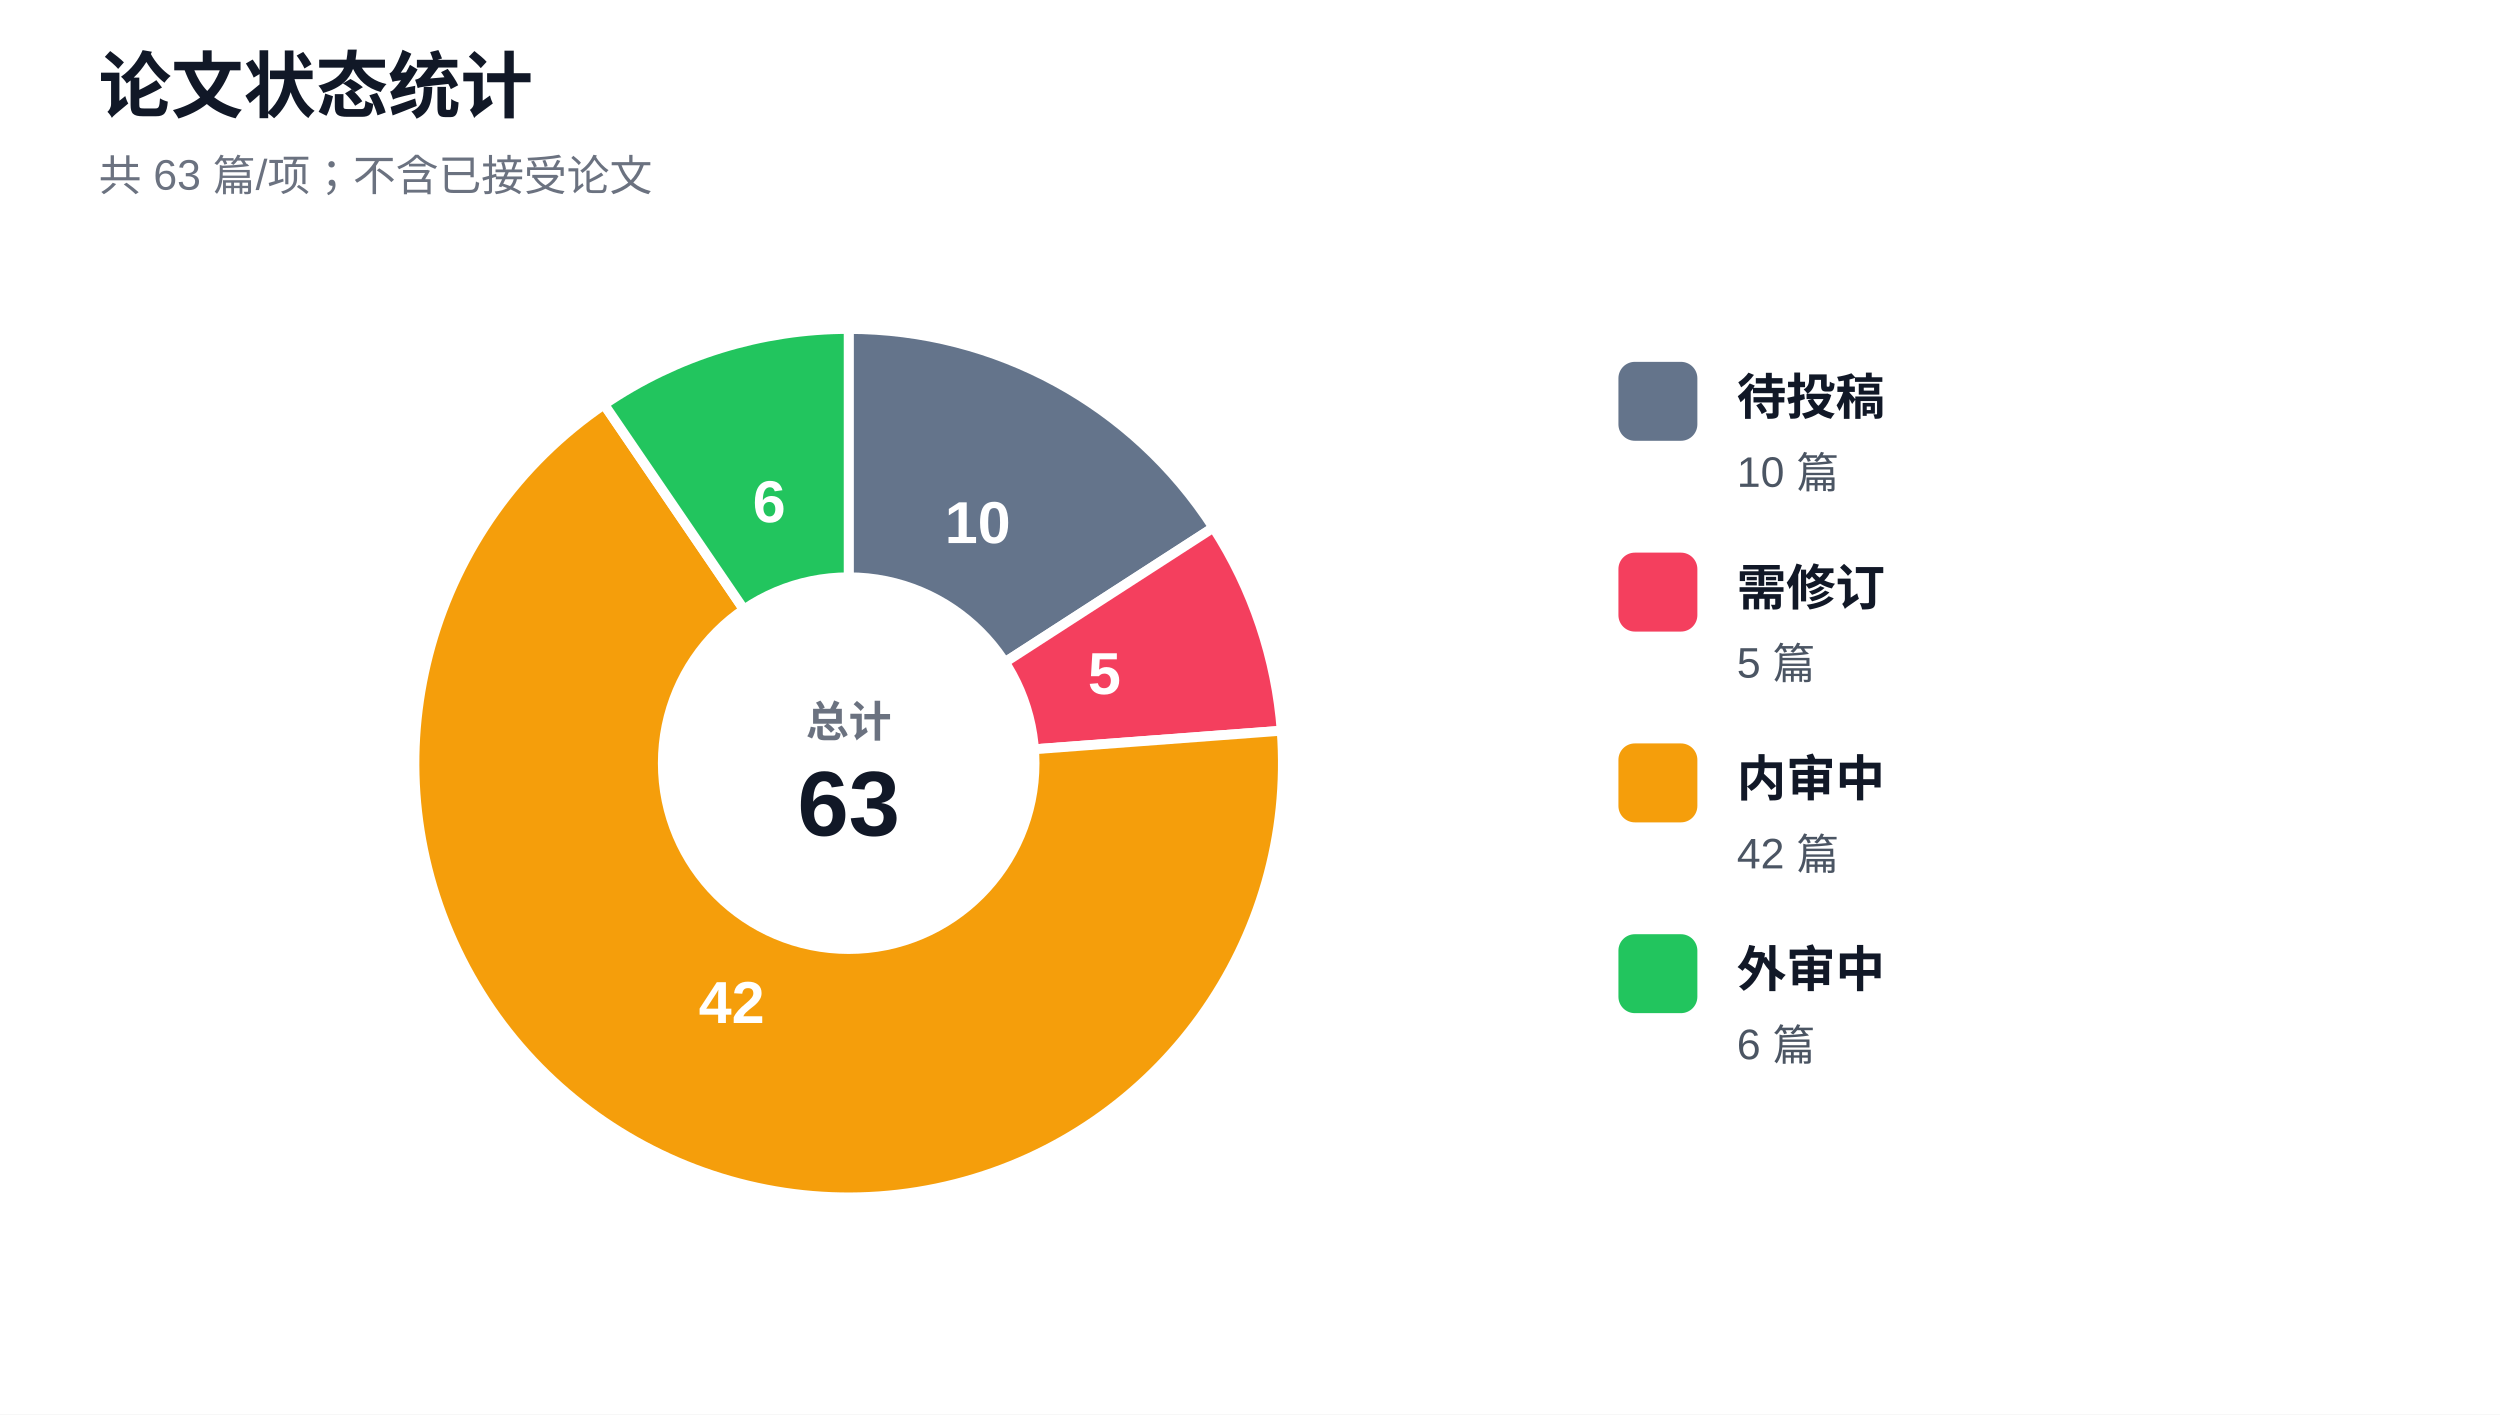
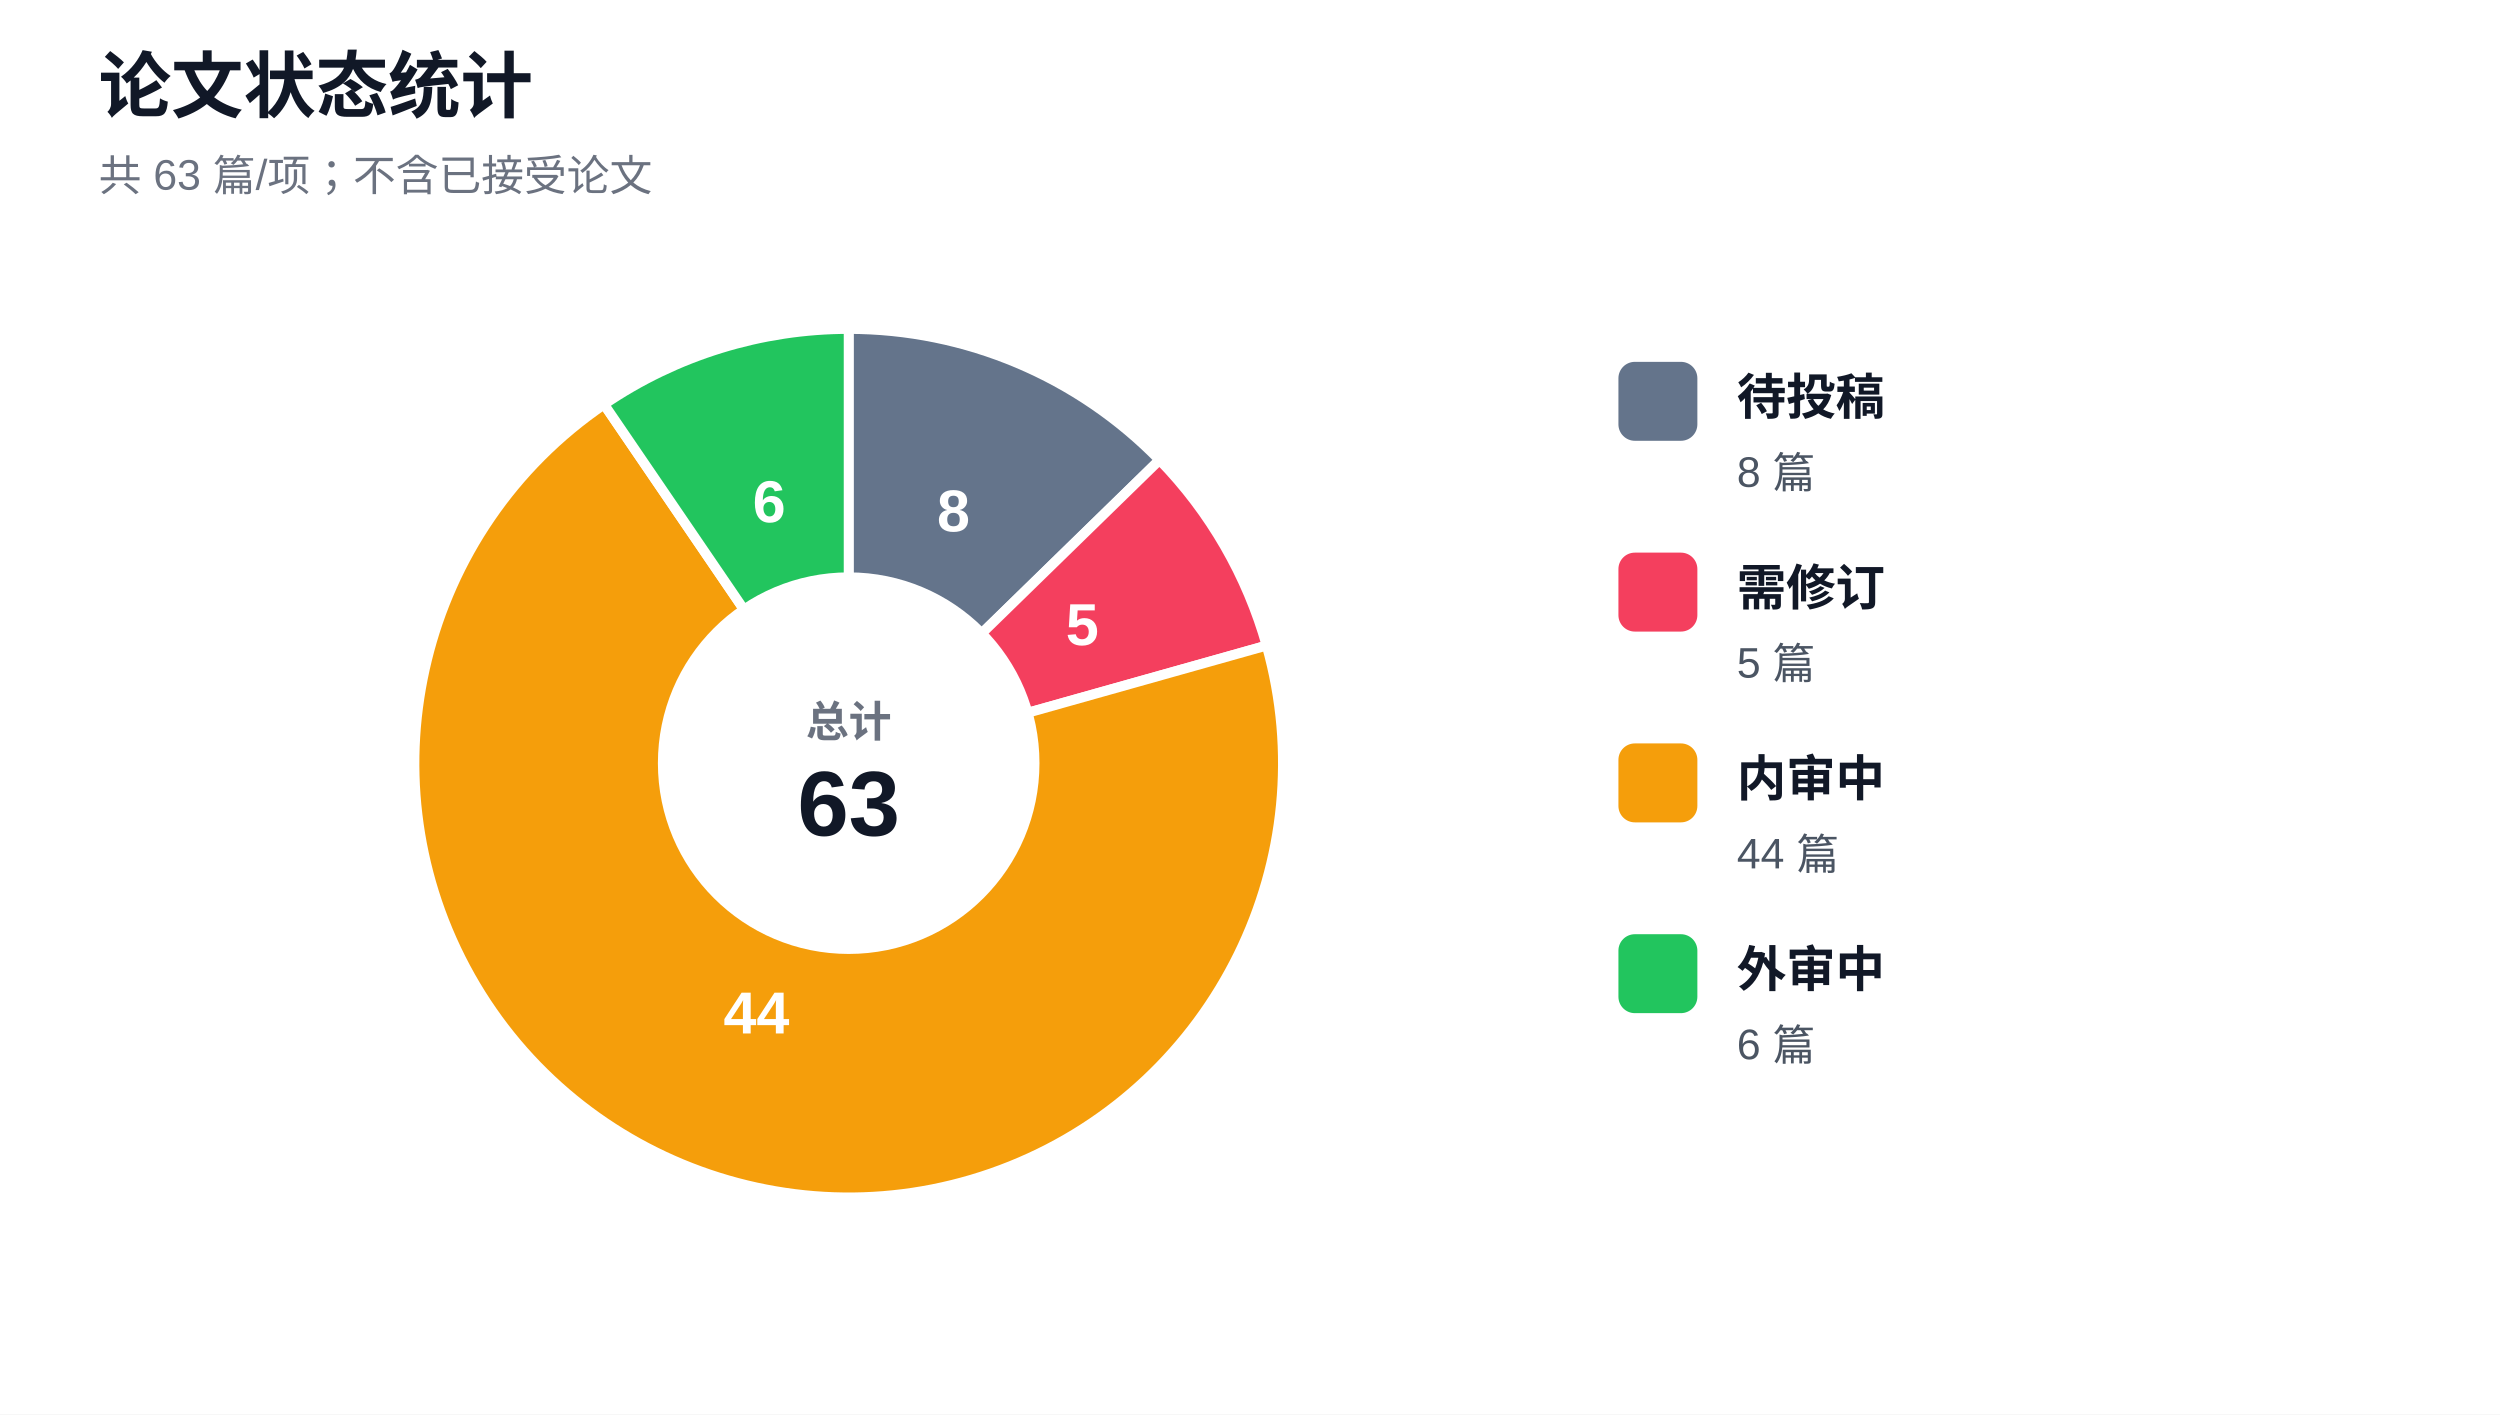
<svg xmlns="http://www.w3.org/2000/svg" width="760" height="430" viewBox="0 0 760 430" role="img" aria-labelledby="title desc">
  <rect width="760" height="430" fill="#ffffff" />
  <text x="30" y="34" fill="#111827" font-family="Arial, Microsoft YaHei, sans-serif" font-size="22" font-weight="700">论文状态统计</text>
  <text x="30" y="58" fill="#6b7280" font-family="Arial, Microsoft YaHei, sans-serif" font-size="13">共 63 篇/项；不含已接受论文</text>
  <g font-family="Arial, Microsoft YaHei, sans-serif">
-     <path d="M 258 232 L 258 100 A 132 132 0 0 1 368.883 160.384 Z" fill="#64748b" stroke="#ffffff" stroke-width="3" />
-     <text x="297.217" y="159.986" fill="#ffffff" font-size="18" font-weight="800" text-anchor="middle" dominant-baseline="middle">10</text>
-     <path d="M 258 232 L 368.883 160.384 A 132 132 0 0 1 389.631 222.136 Z" fill="#f43f5e" stroke="#ffffff" stroke-width="3" />
-     <text x="335.73" y="205.884" fill="#ffffff" font-size="18" font-weight="800" text-anchor="middle" dominant-baseline="middle">5</text>
-     <path d="M 258 232 L 389.631 222.136 A 132 132 0 1 1 183.642 122.936 Z" fill="#f59e0b" stroke="#ffffff" stroke-width="3" />
-     <text x="222.422" y="305.879" fill="#ffffff" font-size="18" font-weight="800" text-anchor="middle" dominant-baseline="middle">42</text>
+     <path d="M 258 232 L 258 100 A 132 132 0 0 1 352.494 139.833 Z" fill="#64748b" stroke="#ffffff" stroke-width="3" />
+     <text x="289.852" y="156.439" fill="#ffffff" font-size="18" font-weight="800" text-anchor="middle" dominant-baseline="middle">8</text>
+     <path d="M 258 232 L 352.494 139.833 A 132 132 0 0 1 385.066 196.249 Z" fill="#f43f5e" stroke="#ffffff" stroke-width="3" />
+     <text x="329.014" y="191" fill="#ffffff" font-size="18" font-weight="800" text-anchor="middle" dominant-baseline="middle">5</text>
+     <path d="M 258 232 L 385.066 196.249 A 132 132 0 1 1 183.642 122.936 Z" fill="#f59e0b" stroke="#ffffff" stroke-width="3" />
+     <text x="229.954" y="309.055" fill="#ffffff" font-size="18" font-weight="800" text-anchor="middle" dominant-baseline="middle">44</text>
    <path d="M 258 232 L 183.642 122.936 A 132 132 0 0 1 258 100 Z" fill="#22c55e" stroke="#ffffff" stroke-width="3" />
    <text x="233.83" y="153.643" fill="#ffffff" font-size="18" font-weight="800" text-anchor="middle" dominant-baseline="middle">6</text>
    <circle cx="258" cy="232" r="58" fill="#ffffff" />
    <text x="258" y="224" fill="#6b7280" font-size="13" font-weight="700" text-anchor="middle">总计</text>
    <text x="258" y="254" fill="#111827" font-size="28" font-weight="700" text-anchor="middle">63</text>
  </g>
  <g font-family="Arial, Microsoft YaHei, sans-serif">
    <rect x="492" y="110" width="24" height="24" rx="5" fill="#64748b" />
    <text x="528" y="126" fill="#111827" font-size="15" font-weight="700">待投稿</text>
-     <text x="528" y="148" fill="#4b5563" font-size="13">10 篇</text>
+     <text x="528" y="148" fill="#4b5563" font-size="13">8 篇</text>
    <rect x="492" y="168" width="24" height="24" rx="5" fill="#f43f5e" />
    <text x="528" y="184" fill="#111827" font-size="15" font-weight="700">需修订</text>
    <text x="528" y="206" fill="#4b5563" font-size="13">5 篇</text>
    <rect x="492" y="226" width="24" height="24" rx="5" fill="#f59e0b" />
    <text x="528" y="242" fill="#111827" font-size="15" font-weight="700">内审中</text>
-     <text x="528" y="264" fill="#4b5563" font-size="13">42 篇</text>
+     <text x="528" y="264" fill="#4b5563" font-size="13">44 篇</text>
    <rect x="492" y="284" width="24" height="24" rx="5" fill="#22c55e" />
    <text x="528" y="300" fill="#111827" font-size="15" font-weight="700">外审中</text>
    <text x="528" y="322" fill="#4b5563" font-size="13">6 篇</text>
  </g>
</svg>
